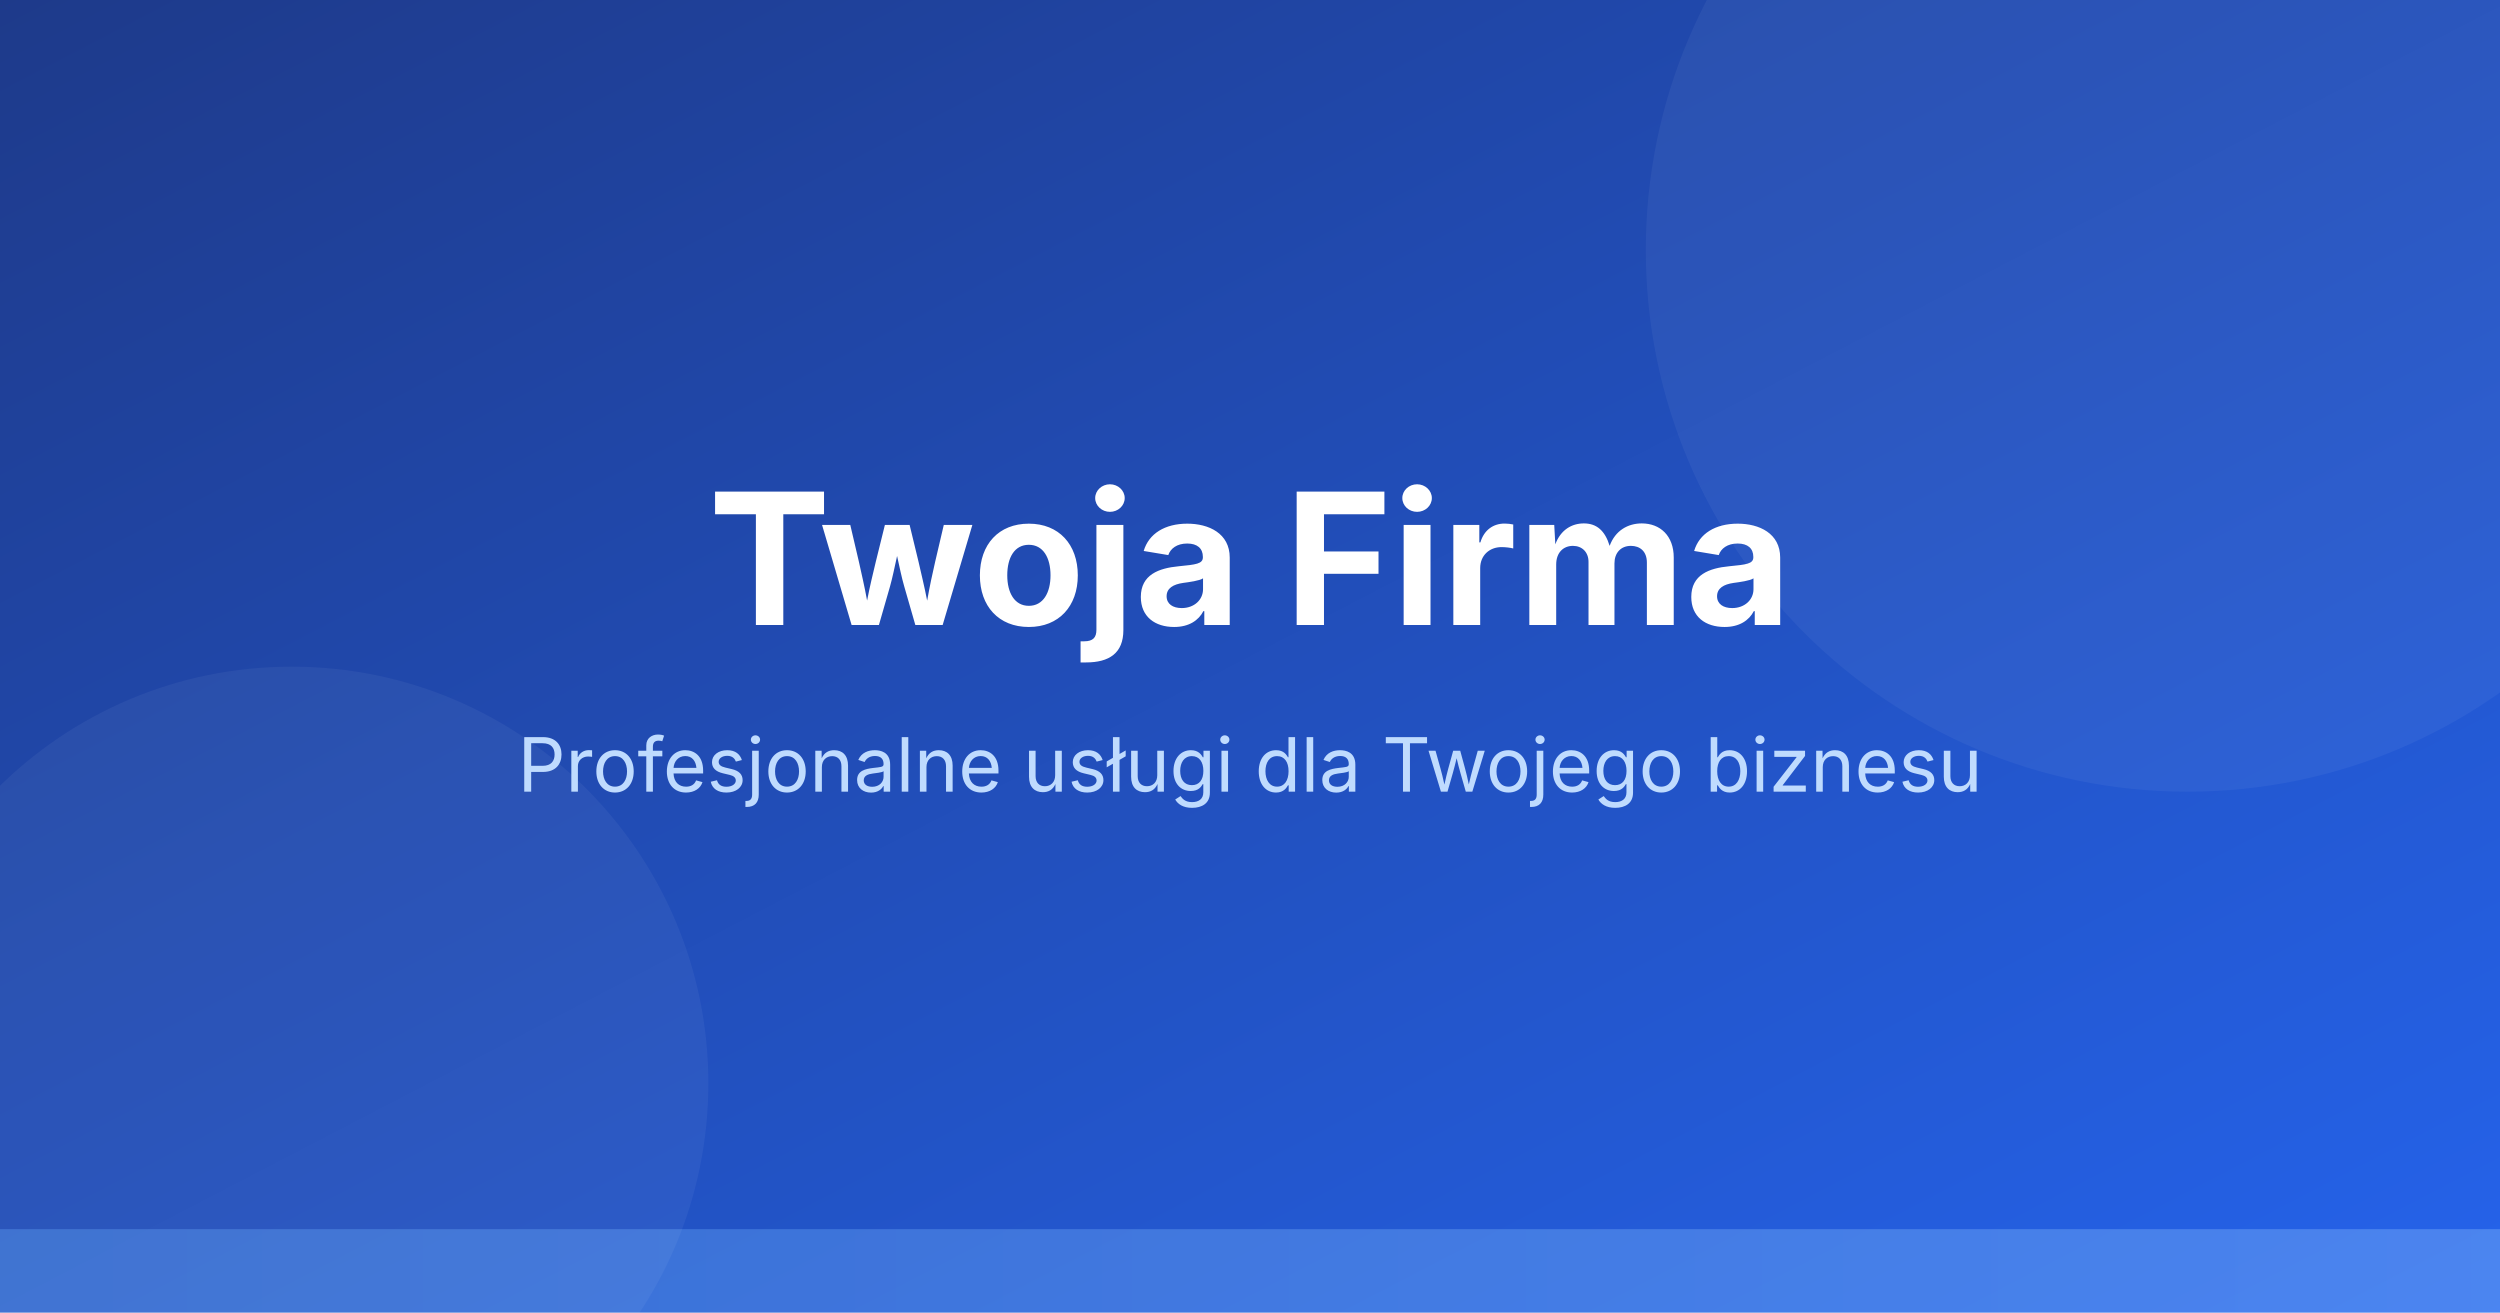
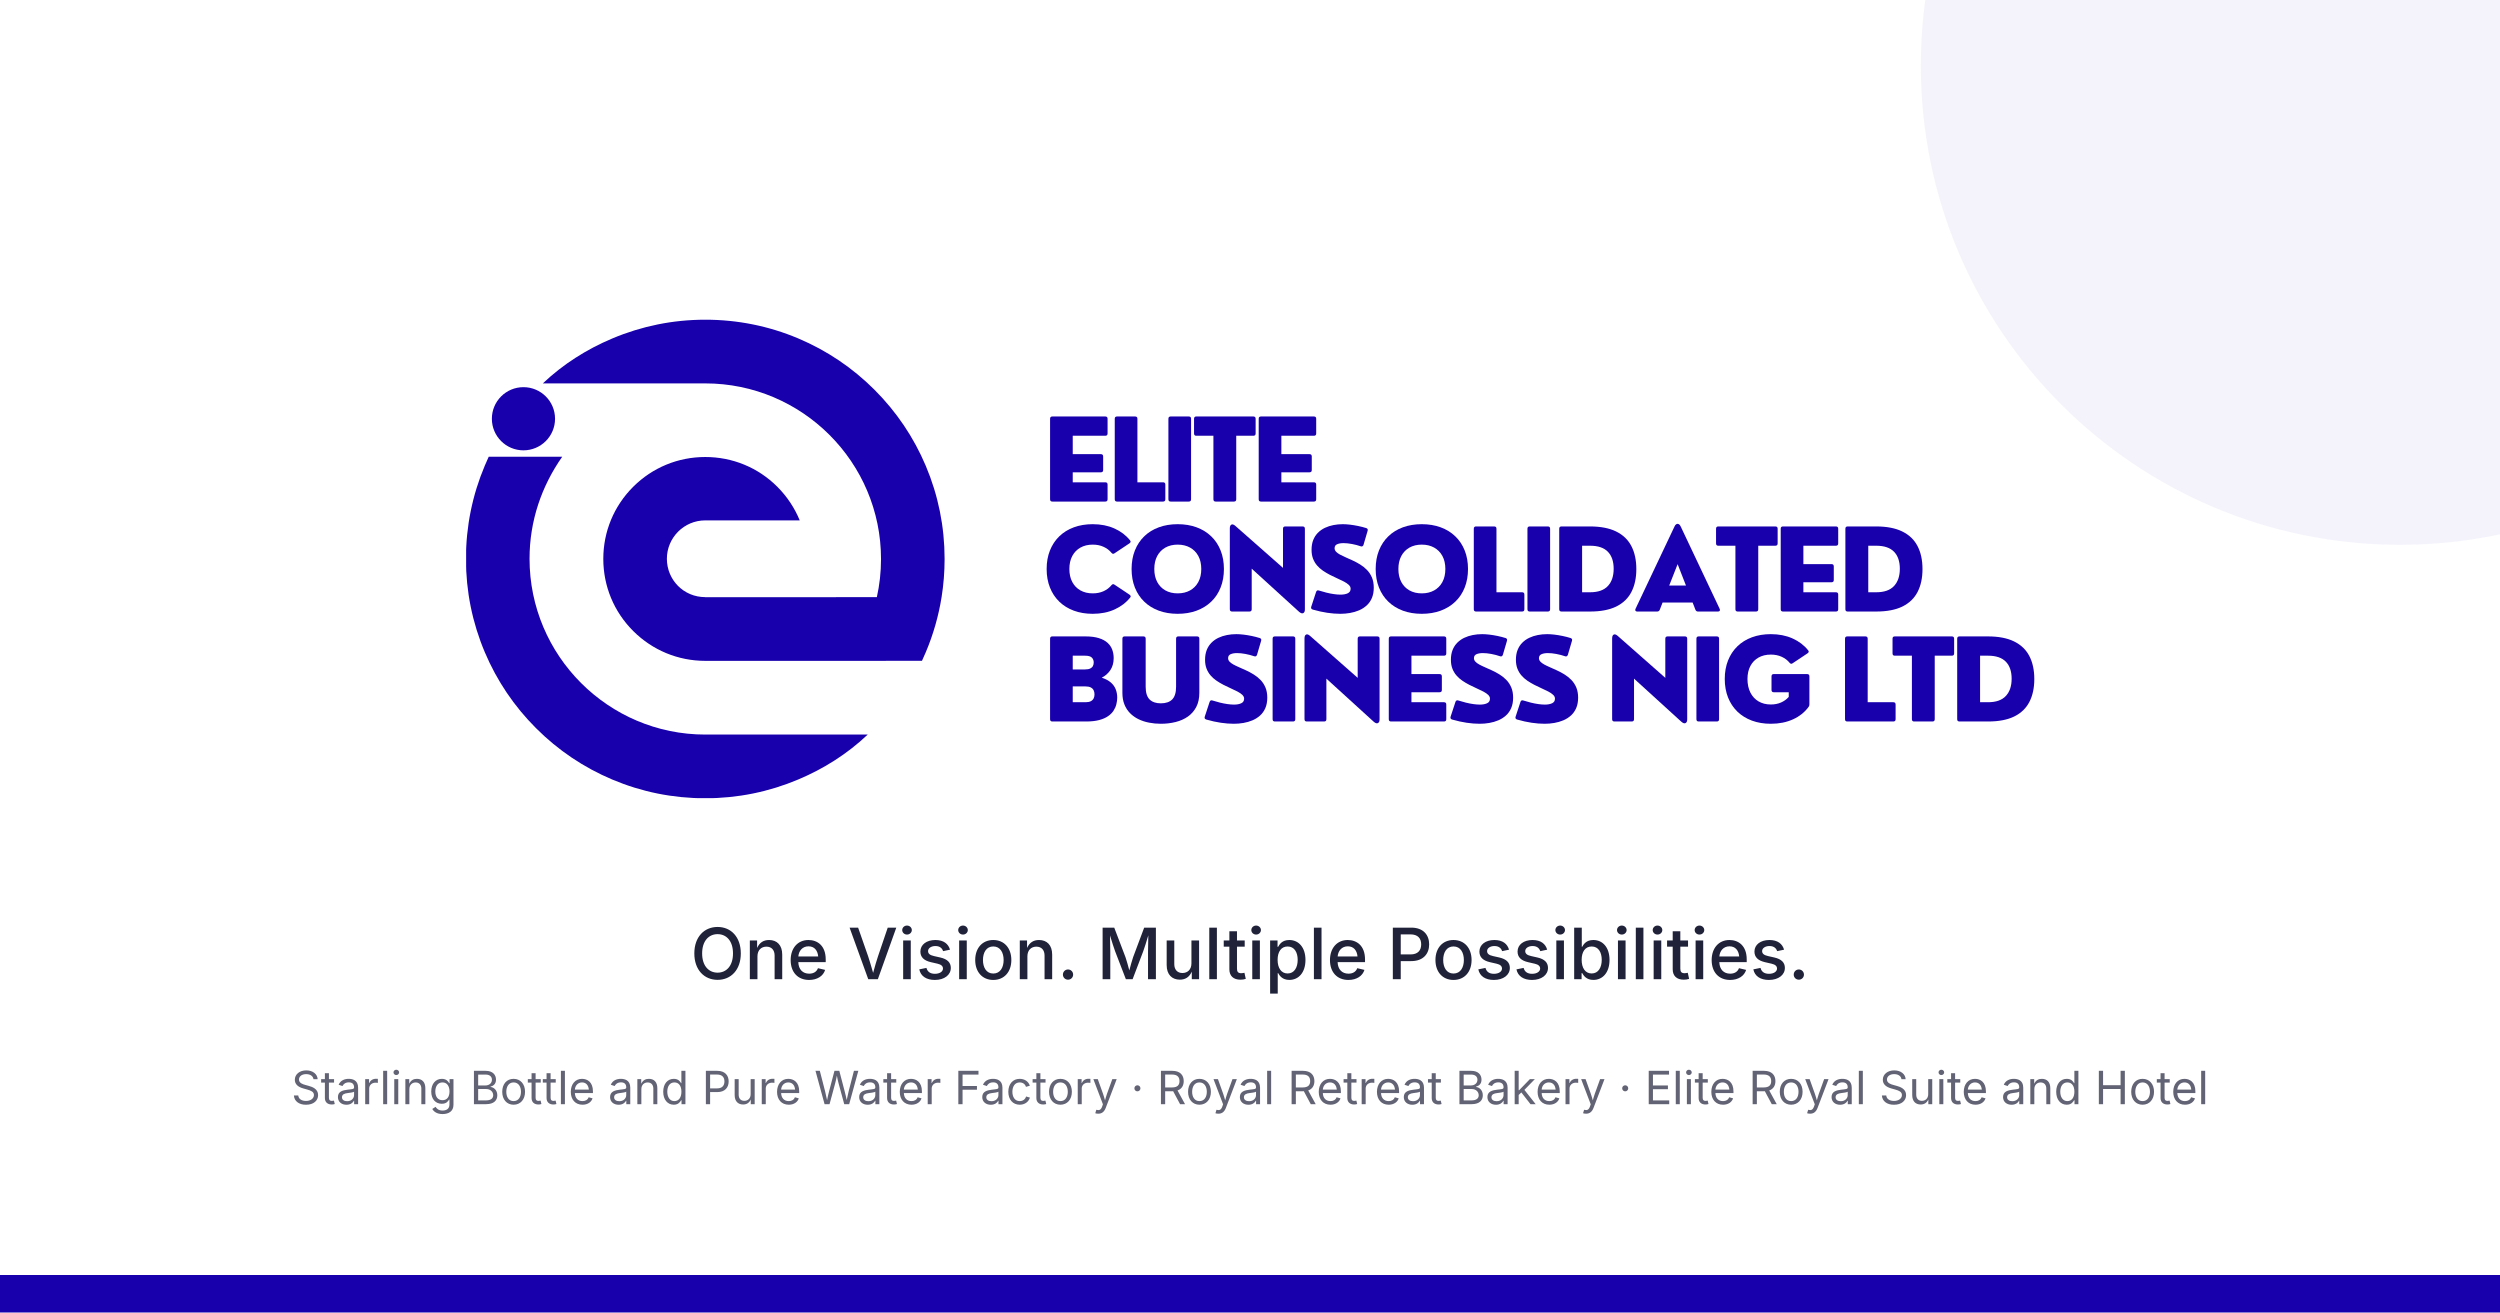
- <svg xmlns="http://www.w3.org/2000/svg" width="1200" height="630" viewBox="0 0 1200 630" role="img" aria-label="Twoja Firma">
-   <defs>
-     <linearGradient id="bg" x1="0" y1="0" x2="1" y2="1">
-       <stop offset="0%" stop-color="#1e3a8a" />
-       <stop offset="100%" stop-color="#2563eb" />
-     </linearGradient>
-     <linearGradient id="accent" x1="0" y1="0" x2="1" y2="0">
-       <stop offset="0%" stop-color="#60a5fa" />
-       <stop offset="100%" stop-color="#93c5fd" />
-     </linearGradient>
-   </defs>
-   <rect width="1200" height="630" fill="url(#bg)" />
-   <rect x="0" y="590" width="1200" height="40" fill="url(#accent)" opacity="0.35" />
-   <circle cx="1050" cy="120" r="260" fill="#ffffff" opacity="0.05" />
-   <circle cx="140" cy="520" r="200" fill="#ffffff" opacity="0.05" />
-   <text x="600" y="300" text-anchor="middle" font-family="Inter, Arial, Helvetica, sans-serif" font-size="88" font-weight="700" fill="#ffffff">Twoja Firma</text>
-   <text x="600" y="380" text-anchor="middle" font-family="Inter, Arial, Helvetica, sans-serif" font-size="36" font-weight="400" fill="#bfdbfe">Profesjonalne usługi dla Twojego biznesu</text>
+ <svg xmlns="http://www.w3.org/2000/svg" width="1200" height="630" viewBox="0 0 1200 630" role="img" aria-label="Elite Consolidated Business Nig Ltd">
+   <rect width="1200" height="630" fill="#ffffff" />
+   <rect y="612" width="1200" height="18" fill="#1800ad" />
+   <circle cx="1152" cy="31.5" r="230" fill="#1800ad" fill-opacity="0.05" />
+   <g transform="translate(184.50 106.73) scale(0.55474)">
+     <defs>
+       <g />
+       <clipPath id="2a3b7e8923">
+         <path d="M 70 84 L 485 84 L 485 499 L 70 499 Z M 70 84 " clip-rule="nonzero" />
+       </clipPath>
+       <clipPath id="ba1ea3e618">
+         <path d="M 484.715 84.16 L 484.777 498.16 L 70.777 498.223 L 70.715 84.223 Z M 484.715 84.16 " clip-rule="nonzero" />
+       </clipPath>
+       <clipPath id="ab3ed1a662">
+         <path d="M 484.715 84.16 L 484.777 498.16 L 70.777 498.223 L 70.715 84.223 Z M 484.715 84.16 " clip-rule="nonzero" />
+       </clipPath>
+       <clipPath id="54e56ba220">
+         <path d="M 93 142 L 148 142 L 148 198 L 93 198 Z M 93 142 " clip-rule="nonzero" />
+       </clipPath>
+       <clipPath id="c5cadf6ab2">
+         <path d="M 147.672 142.602 L 147.68 197.262 L 93.016 197.273 L 93.008 142.609 Z M 147.672 142.602 " clip-rule="nonzero" />
+       </clipPath>
+       <clipPath id="7e9a736021">
+         <path d="M 147.676 169.934 C 147.672 154.836 135.434 142.602 120.34 142.605 C 105.246 142.605 93.008 154.844 93.012 169.941 C 93.016 185.035 105.254 197.27 120.348 197.27 C 135.441 197.266 147.676 185.027 147.676 169.934 Z M 147.676 169.934 " clip-rule="nonzero" />
+       </clipPath>
+       <clipPath id="bbe4411c54">
+         <path d="M 0 0.559 L 54.84 0.559 L 54.84 55.281 L 0 55.281 Z M 0 0.559 " clip-rule="nonzero" />
+       </clipPath>
+       <clipPath id="d7fbecf2c1">
+         <path d="M 54.672 0.602 L 54.68 55.262 L 0.016 55.273 L 0.008 0.609 Z M 54.672 0.602 " clip-rule="nonzero" />
+       </clipPath>
+       <clipPath id="c1208286e3">
+         <path d="M 54.676 27.934 C 54.672 12.836 42.434 0.602 27.34 0.605 C 12.246 0.605 0.008 12.844 0.012 27.941 C 0.016 43.035 12.254 55.27 27.348 55.27 C 42.441 55.266 54.676 43.027 54.676 27.934 Z M 54.676 27.934 " clip-rule="nonzero" />
+       </clipPath>
+       <clipPath id="72633adadf">
+         <rect x="0" width="55" y="0" height="56" />
+       </clipPath>
+       <clipPath id="76e8aa8e60">
+         <rect x="0" width="861" y="0" height="314" />
+       </clipPath>
+     </defs>
+     <g clip-path="url(#2a3b7e8923)">
+       <g clip-path="url(#ba1ea3e618)">
+         <g clip-path="url(#ab3ed1a662)">
+           <path fill="#1800ad" d="M 277.676 379.426 C 254.113 379.43 231.969 370.219 215.309 353.598 C 198.629 336.957 189.438 314.781 189.434 291.211 C 189.43 267.641 198.605 245.48 215.273 228.836 C 231.922 212.207 254.062 203.043 277.625 203.039 C 301.184 203.035 323.336 212.117 339.992 228.766 C 348.477 237.246 355.012 247.184 359.391 257.867 L 277.625 257.879 C 259.324 257.883 244.441 272.82 244.445 291.086 C 244.449 309.344 258.949 324.273 277.648 324.281 L 277.648 324.332 L 426.125 324.309 C 428.488 313.625 429.734 302.676 429.734 291.348 C 429.723 207.496 361.492 139.336 277.648 139.348 L 137.078 139.371 C 154.727 122.672 174.855 109.945 197.02 100.559 C 222.57 89.762 249.691 84.238 277.629 84.234 C 305.57 84.23 332.695 89.691 358.246 100.492 C 382.906 110.918 405.059 125.832 424.066 144.844 C 443.074 163.844 458.016 185.984 468.445 210.641 C 479.254 236.191 484.742 263.305 484.746 291.254 C 484.746 302.402 483.871 313.422 482.141 324.258 C 479.535 340.586 474.961 356.574 468.473 371.926 C 467.418 374.426 466.312 376.73 465.164 379.398 Z M 70.59 291.246 C 70.594 319.188 76.078 346.367 86.887 371.918 C 97.32 396.574 112.25 418.715 131.266 437.715 C 150.273 456.719 172.418 471.641 197.086 482.066 C 222.641 492.867 249.754 498.328 277.703 498.324 C 305.648 498.32 332.762 492.801 358.312 481.992 C 380.48 472.613 400.613 459.887 418.258 443.18 L 277.695 443.203 C 193.844 443.215 125.621 374.953 125.609 291.109 C 125.602 258.234 136.086 228.195 153.883 202.809 L 90.277 202.82 C 89.098 205.488 87.957 207.996 86.871 210.57 C 76.062 236.125 70.582 263.309 70.59 291.246 Z M 70.59 291.246 " fill-opacity="1" fill-rule="nonzero" />
+         </g>
+       </g>
+     </g>
+     <g clip-path="url(#54e56ba220)">
+       <g clip-path="url(#c5cadf6ab2)">
+         <g clip-path="url(#7e9a736021)">
+           <g transform="matrix(1, 0, 0, 1, 93, 142)">
+             <g clip-path="url(#72633adadf)">
+               <g clip-path="url(#bbe4411c54)">
+                 <g clip-path="url(#d7fbecf2c1)">
+                   <g clip-path="url(#c1208286e3)">
+                     <path fill="#1800ad" d="M 54.672 0.602 L 54.68 55.262 L 0.016 55.273 L 0.008 0.609 Z M 54.672 0.602 " fill-opacity="1" fill-rule="nonzero" />
+                   </g>
+                 </g>
+               </g>
+             </g>
+           </g>
+         </g>
+       </g>
+     </g>
+     <g transform="matrix(1, 0, 0, 1, 568, 143)">
+       <g clip-path="url(#76e8aa8e60)">
+         <g fill="#1800ad" fill-opacity="1">
+           <g transform="translate(0.731949, 98.59652)">
+             <g>
+               <path d="M 55.062 0 L 9.25 0 C 7.938 0 7.281 -0.656 7.281 -1.969 L 7.281 -71.656 C 7.281 -72.969 7.938 -73.625 9.25 -73.625 L 55.062 -73.625 C 56.375 -73.625 57.031 -72.969 57.031 -71.656 L 57.031 -58.906 C 57.031 -57.594 56.375 -56.938 55.062 -56.938 L 26.891 -56.938 L 26.891 -41.031 L 51.234 -41.031 C 52.547 -41.031 53.203 -40.375 53.203 -39.062 L 53.203 -27.266 C 53.203 -25.961 52.547 -25.312 51.234 -25.312 L 26.891 -25.312 L 26.891 -16.672 L 55.062 -16.672 C 56.375 -16.672 57.031 -16.02 57.031 -14.719 L 57.031 -1.969 C 57.031 -0.656 56.375 0 55.062 0 Z M 55.062 0 " />
+             </g>
+           </g>
+         </g>
+         <g fill="#1800ad" fill-opacity="1">
+           <g transform="translate(56.69132, 98.59652)">
+             <g>
+               <path d="M 49.078 0 L 9.25 0 C 7.938 0 7.281 -0.656 7.281 -1.969 L 7.281 -71.656 C 7.281 -72.969 7.938 -73.625 9.25 -73.625 L 24.922 -73.625 C 26.234 -73.625 26.891 -72.969 26.891 -71.656 L 26.891 -16.672 L 49.078 -16.672 C 50.391 -16.672 51.047 -16.02 51.047 -14.719 L 51.047 -1.969 C 51.047 -0.656 50.391 0 49.078 0 Z M 49.078 0 " />
+             </g>
+           </g>
+         </g>
+         <g fill="#1800ad" fill-opacity="1">
+           <g transform="translate(103.1142, 98.59652)">
+             <g>
+               <path d="M 24.922 0 L 9.25 0 C 7.938 0 7.281 -0.656 7.281 -1.969 L 7.281 -71.656 C 7.281 -72.969 7.938 -73.625 9.25 -73.625 L 24.922 -73.625 C 26.234 -73.625 26.891 -72.969 26.891 -71.656 L 26.891 -1.969 C 26.891 -0.656 26.234 0 24.922 0 Z M 24.922 0 " />
+             </g>
+           </g>
+         </g>
+         <g fill="#1800ad" fill-opacity="1">
+           <g transform="translate(130.6077, 98.59652)">
+             <g>
+               <path d="M 36.516 0 L 20.703 0 C 19.391 0 18.734 -0.656 18.734 -1.969 L 18.734 -56.938 L 3.938 -56.938 C 2.625 -56.938 1.969 -57.594 1.969 -58.906 L 1.969 -71.656 C 1.969 -72.969 2.625 -73.625 3.938 -73.625 L 53.297 -73.625 C 54.609 -73.625 55.266 -72.969 55.266 -71.656 L 55.266 -58.906 C 55.266 -57.594 54.609 -56.938 53.297 -56.938 L 38.484 -56.938 L 38.484 -1.969 C 38.484 -0.656 37.828 0 36.516 0 Z M 36.516 0 " />
+             </g>
+           </g>
+         </g>
+         <g fill="#1800ad" fill-opacity="1">
+           <g transform="translate(181.2477, 98.59652)">
+             <g>
+               <path d="M 55.062 0 L 9.25 0 C 7.938 0 7.281 -0.656 7.281 -1.969 L 7.281 -71.656 C 7.281 -72.969 7.938 -73.625 9.25 -73.625 L 55.062 -73.625 C 56.375 -73.625 57.031 -72.969 57.031 -71.656 L 57.031 -58.906 C 57.031 -57.594 56.375 -56.938 55.062 -56.938 L 26.891 -56.938 L 26.891 -41.031 L 51.234 -41.031 C 52.547 -41.031 53.203 -40.375 53.203 -39.062 L 53.203 -27.266 C 53.203 -25.961 52.547 -25.312 51.234 -25.312 L 26.891 -25.312 L 26.891 -16.672 L 55.062 -16.672 C 56.375 -16.672 57.031 -16.02 57.031 -14.719 L 57.031 -1.969 C 57.031 -0.656 56.375 0 55.062 0 Z M 55.062 0 " />
+             </g>
+           </g>
+         </g>
+         <g fill="#1800ad" fill-opacity="1">
+           <g transform="translate(0.731949, 193.7439)">
+             <g>
+               <path d="M 44.188 1.969 C 38.219 1.969 32.781 1.066 27.875 -0.734 C 22.969 -2.547 18.766 -5.145 15.266 -8.531 C 11.766 -11.914 9.062 -15.992 7.156 -20.766 C 5.258 -25.547 4.312 -30.895 4.312 -36.812 C 4.312 -42.719 5.258 -48.055 7.156 -52.828 C 9.062 -57.609 11.766 -61.691 15.266 -65.078 C 18.766 -68.473 22.969 -71.07 27.875 -72.875 C 32.781 -74.676 38.219 -75.578 44.188 -75.578 C 51.156 -75.578 57.395 -74.348 62.906 -71.891 C 68.414 -69.43 72.926 -66.016 76.438 -61.641 C 77.27 -60.68 77.113 -59.801 75.969 -59 L 63.031 -50.375 C 62.039 -49.664 61.16 -49.82 60.391 -50.844 C 58.566 -53.051 56.281 -54.773 53.531 -56.016 C 50.781 -57.266 47.664 -57.891 44.188 -57.891 C 40.133 -57.891 36.586 -57.035 33.547 -55.328 C 30.516 -53.617 28.16 -51.191 26.484 -48.047 C 24.805 -44.898 23.969 -41.156 23.969 -36.812 C 23.969 -32.469 24.805 -28.719 26.484 -25.562 C 28.16 -22.414 30.516 -19.988 33.547 -18.281 C 36.586 -16.57 40.133 -15.719 44.188 -15.719 C 47.664 -15.719 50.781 -16.336 53.531 -17.578 C 56.281 -18.828 58.566 -20.555 60.391 -22.766 C 61.16 -23.785 62.039 -23.945 63.031 -23.25 L 75.969 -14.625 C 77.113 -13.82 77.336 -13.004 76.641 -12.172 C 73.148 -7.766 68.633 -4.305 63.094 -1.797 C 57.551 0.711 51.25 1.969 44.188 1.969 Z M 44.188 1.969 " />
+             </g>
+           </g>
+         </g>
+         <g fill="#1800ad" fill-opacity="1">
+           <g transform="translate(74.2309, 193.7439)">
+             <g>
+               <path d="M 44.188 1.969 C 38.219 1.969 32.781 1.066 27.875 -0.734 C 22.969 -2.547 18.766 -5.145 15.266 -8.531 C 11.766 -11.914 9.062 -15.992 7.156 -20.766 C 5.258 -25.547 4.312 -30.895 4.312 -36.812 C 4.312 -42.719 5.258 -48.055 7.156 -52.828 C 9.062 -57.609 11.766 -61.691 15.266 -65.078 C 18.766 -68.473 22.969 -71.07 27.875 -72.875 C 32.781 -74.676 38.219 -75.578 44.188 -75.578 C 50.195 -75.578 55.648 -74.676 60.547 -72.875 C 65.453 -71.07 69.672 -68.473 73.203 -65.078 C 76.734 -61.691 79.445 -57.609 81.344 -52.828 C 83.25 -48.055 84.203 -42.719 84.203 -36.812 C 84.203 -30.895 83.25 -25.547 81.344 -20.766 C 79.445 -15.992 76.734 -11.914 73.203 -8.531 C 69.672 -5.145 65.453 -2.547 60.547 -0.734 C 55.648 1.066 50.195 1.969 44.188 1.969 Z M 44.188 -15.719 C 48.281 -15.719 51.859 -16.57 54.922 -18.281 C 57.992 -19.988 60.375 -22.414 62.062 -25.562 C 63.758 -28.719 64.609 -32.469 64.609 -36.812 C 64.609 -41.156 63.758 -44.898 62.062 -48.047 C 60.375 -51.191 57.992 -53.617 54.922 -55.328 C 51.859 -57.035 48.281 -57.891 44.188 -57.891 C 40.133 -57.891 36.586 -57.035 33.547 -55.328 C 30.516 -53.617 28.16 -51.191 26.484 -48.047 C 24.805 -44.898 23.969 -41.156 23.969 -36.812 C 23.969 -32.469 24.805 -28.719 26.484 -25.562 C 28.16 -22.414 30.516 -19.988 33.547 -18.281 C 36.586 -16.57 40.133 -15.719 44.188 -15.719 Z M 44.188 -15.719 " />
+             </g>
+           </g>
+         </g>
+         <g fill="#1800ad" fill-opacity="1">
+           <g transform="translate(156.1642, 193.7439)">
+             <g>
+               <path d="M 24.344 0 L 9.344 0 C 8.031 0 7.375 -0.656 7.375 -1.969 L 7.375 -71.938 C 7.375 -73.633 7.828 -74.723 8.734 -75.203 C 9.648 -75.68 10.797 -75.312 12.172 -74.094 L 53.391 -37.766 L 53.391 -71.656 C 53.391 -72.969 54.047 -73.625 55.359 -73.625 L 70.359 -73.625 C 71.672 -73.625 72.328 -72.969 72.328 -71.656 L 72.328 -1.766 C 72.328 -0.109 71.832 0.945 70.844 1.406 C 69.852 1.875 68.586 1.406 67.047 0 L 26.312 -37.094 L 26.312 -1.969 C 26.312 -0.656 25.656 0 24.344 0 Z M 24.344 0 " />
+             </g>
+           </g>
+         </g>
+         <g fill="#1800ad" fill-opacity="1">
+           <g transform="translate(229.1839, 193.7439)">
+             <g>
+               <path d="M 30.047 1.969 C 26.41 1.969 22.641 1.676 18.734 1.094 C 14.836 0.52 10.656 -0.398 6.188 -1.672 C 4.875 -2.055 4.41 -2.875 4.797 -4.125 L 9.016 -16.969 C 9.43 -18.176 10.258 -18.578 11.5 -18.172 C 13.613 -17.492 15.766 -16.883 17.953 -16.344 C 20.141 -15.801 22.281 -15.379 24.375 -15.078 C 26.469 -14.773 28.391 -14.625 30.141 -14.625 C 32.703 -14.625 34.797 -15.016 36.422 -15.797 C 38.055 -16.578 38.875 -17.895 38.875 -19.75 C 38.875 -20.957 38.352 -22.055 37.312 -23.047 C 36.27 -24.047 34.883 -25 33.156 -25.906 C 31.438 -26.812 29.52 -27.727 27.406 -28.656 C 25.301 -29.582 23.164 -30.609 21 -31.734 C 18.852 -32.848 16.82 -34.055 14.906 -35.359 C 12.988 -36.672 11.297 -38.18 9.828 -39.891 C 8.359 -41.609 7.195 -43.566 6.344 -45.766 C 5.5 -47.973 5.078 -50.516 5.078 -53.391 C 5.078 -56.617 5.562 -59.453 6.531 -61.891 C 7.508 -64.336 8.867 -66.43 10.609 -68.172 C 12.359 -69.922 14.375 -71.336 16.656 -72.422 C 18.938 -73.504 21.395 -74.301 24.031 -74.812 C 26.664 -75.32 29.359 -75.578 32.109 -75.578 C 33.992 -75.578 36.078 -75.441 38.359 -75.172 C 40.648 -74.898 42.992 -74.516 45.391 -74.016 C 47.785 -73.523 50.102 -72.93 52.344 -72.234 C 53.551 -71.848 53.961 -71.031 53.578 -69.781 L 50.031 -57.703 C 49.844 -57.129 49.539 -56.723 49.125 -56.484 C 48.707 -56.242 48.195 -56.234 47.594 -56.453 C 45.195 -57.285 42.68 -57.945 40.047 -58.438 C 37.41 -58.938 34.988 -59.188 32.781 -59.188 C 30.539 -59.188 28.688 -58.867 27.219 -58.234 C 25.75 -57.598 25.016 -56.445 25.016 -54.781 C 25.016 -53.695 25.414 -52.711 26.219 -51.828 C 27.02 -50.953 28.129 -50.125 29.547 -49.344 C 30.973 -48.562 32.633 -47.758 34.531 -46.938 C 36.438 -46.125 38.473 -45.207 40.641 -44.188 C 42.816 -43.195 44.984 -42.035 47.141 -40.703 C 49.297 -39.379 51.258 -37.805 53.031 -35.984 C 54.801 -34.172 56.223 -32.008 57.297 -29.5 C 58.367 -26.988 58.906 -24.023 58.906 -20.609 C 58.906 -17.191 58.359 -14.211 57.266 -11.672 C 56.18 -9.129 54.68 -6.988 52.766 -5.25 C 50.848 -3.508 48.66 -2.109 46.203 -1.047 C 43.742 0.004 41.129 0.77 38.359 1.25 C 35.598 1.727 32.828 1.969 30.047 1.969 Z M 30.047 1.969 " />
+             </g>
+           </g>
+         </g>
+         <g fill="#1800ad" fill-opacity="1">
+           <g transform="translate(285.4308, 193.7439)">
+             <g>
+               <path d="M 44.188 1.969 C 38.219 1.969 32.781 1.066 27.875 -0.734 C 22.969 -2.547 18.766 -5.145 15.266 -8.531 C 11.766 -11.914 9.062 -15.992 7.156 -20.766 C 5.258 -25.547 4.312 -30.895 4.312 -36.812 C 4.312 -42.719 5.258 -48.055 7.156 -52.828 C 9.062 -57.609 11.766 -61.691 15.266 -65.078 C 18.766 -68.473 22.969 -71.07 27.875 -72.875 C 32.781 -74.676 38.219 -75.578 44.188 -75.578 C 50.195 -75.578 55.648 -74.676 60.547 -72.875 C 65.453 -71.07 69.672 -68.473 73.203 -65.078 C 76.734 -61.691 79.445 -57.609 81.344 -52.828 C 83.25 -48.055 84.203 -42.719 84.203 -36.812 C 84.203 -30.895 83.25 -25.547 81.344 -20.766 C 79.445 -15.992 76.734 -11.914 73.203 -8.531 C 69.672 -5.145 65.453 -2.547 60.547 -0.734 C 55.648 1.066 50.195 1.969 44.188 1.969 Z M 44.188 -15.719 C 48.281 -15.719 51.859 -16.57 54.922 -18.281 C 57.992 -19.988 60.375 -22.414 62.062 -25.562 C 63.758 -28.719 64.609 -32.469 64.609 -36.812 C 64.609 -41.156 63.758 -44.898 62.062 -48.047 C 60.375 -51.191 57.992 -53.617 54.922 -55.328 C 51.859 -57.035 48.281 -57.891 44.188 -57.891 C 40.133 -57.891 36.586 -57.035 33.547 -55.328 C 30.516 -53.617 28.16 -51.191 26.484 -48.047 C 24.805 -44.898 23.969 -41.156 23.969 -36.812 C 23.969 -32.469 24.805 -28.719 26.484 -25.562 C 28.16 -22.414 30.516 -19.988 33.547 -18.281 C 36.586 -16.57 40.133 -15.719 44.188 -15.719 Z M 44.188 -15.719 " />
+             </g>
+           </g>
+         </g>
+         <g fill="#1800ad" fill-opacity="1">
+           <g transform="translate(367.3641, 193.7439)">
+             <g>
+               <path d="M 49.078 0 L 9.25 0 C 7.938 0 7.281 -0.656 7.281 -1.969 L 7.281 -71.656 C 7.281 -72.969 7.938 -73.625 9.25 -73.625 L 24.922 -73.625 C 26.234 -73.625 26.891 -72.969 26.891 -71.656 L 26.891 -16.672 L 49.078 -16.672 C 50.391 -16.672 51.047 -16.02 51.047 -14.719 L 51.047 -1.969 C 51.047 -0.656 50.391 0 49.078 0 Z M 49.078 0 " />
+             </g>
+           </g>
+         </g>
+         <g fill="#1800ad" fill-opacity="1">
+           <g transform="translate(413.7869, 193.7439)">
+             <g>
+               <path d="M 24.922 0 L 9.25 0 C 7.938 0 7.281 -0.656 7.281 -1.969 L 7.281 -71.656 C 7.281 -72.969 7.938 -73.625 9.25 -73.625 L 24.922 -73.625 C 26.234 -73.625 26.891 -72.969 26.891 -71.656 L 26.891 -1.969 C 26.891 -0.656 26.234 0 24.922 0 Z M 24.922 0 " />
+             </g>
+           </g>
+         </g>
+         <g fill="#1800ad" fill-opacity="1">
+           <g transform="translate(441.2805, 193.7439)">
+             <g>
+               <path d="M 33.891 0 L 9.25 0 C 7.938 0 7.281 -0.656 7.281 -1.969 L 7.281 -71.656 C 7.281 -72.969 7.938 -73.625 9.25 -73.625 L 33.891 -73.625 C 43.086 -73.625 50.641 -72.164 56.547 -69.25 C 62.461 -66.344 66.848 -62.141 69.703 -56.641 C 72.566 -51.148 74 -44.508 74 -36.719 C 74 -29.082 72.594 -22.516 69.781 -17.016 C 66.969 -11.516 62.613 -7.301 56.719 -4.375 C 50.82 -1.457 43.211 0 33.891 0 Z M 27.078 -56.938 L 27.078 -16.672 L 33.984 -16.672 C 40.879 -16.672 46.004 -18.469 49.359 -22.062 C 52.711 -25.664 54.391 -30.645 54.391 -37 C 54.391 -43.383 52.711 -48.301 49.359 -51.75 C 46.004 -55.207 40.879 -56.938 33.984 -56.938 Z M 27.078 -56.938 " />
+             </g>
+           </g>
+         </g>
+         <g fill="#1800ad" fill-opacity="1">
+           <g transform="translate(513.1021, 193.7439)">
+             <g>
+               <path d="M 40.547 -73.625 L 74.281 -2.344 C 74.602 -1.645 74.629 -1.078 74.359 -0.641 C 74.086 -0.211 73.582 0 72.844 0 L 55.547 0 C 54.461 0 53.711 -0.523 53.297 -1.578 L 50.906 -7.766 L 24.875 -7.766 L 22.484 -1.578 C 22.066 -0.523 21.312 0 20.219 0 L 2.922 0 C 2.223 0 1.727 -0.211 1.438 -0.641 C 1.145 -1.078 1.16 -1.645 1.484 -2.344 L 35.234 -73.625 C 35.961 -75.125 36.844 -75.875 37.875 -75.875 C 38.914 -75.875 39.805 -75.125 40.547 -73.625 Z M 37.906 -40.984 L 30.625 -22.484 L 45.141 -22.484 Z M 37.906 -40.984 " />
+             </g>
+           </g>
+         </g>
+         <g fill="#1800ad" fill-opacity="1">
+           <g transform="translate(582.2881, 193.7439)">
+             <g>
+               <path d="M 36.516 0 L 20.703 0 C 19.391 0 18.734 -0.656 18.734 -1.969 L 18.734 -56.938 L 3.938 -56.938 C 2.625 -56.938 1.969 -57.594 1.969 -58.906 L 1.969 -71.656 C 1.969 -72.969 2.625 -73.625 3.938 -73.625 L 53.297 -73.625 C 54.609 -73.625 55.266 -72.969 55.266 -71.656 L 55.266 -58.906 C 55.266 -57.594 54.609 -56.938 53.297 -56.938 L 38.484 -56.938 L 38.484 -1.969 C 38.484 -0.656 37.828 0 36.516 0 Z M 36.516 0 " />
+             </g>
+           </g>
+         </g>
+         <g fill="#1800ad" fill-opacity="1">
+           <g transform="translate(632.928, 193.7439)">
+             <g>
+               <path d="M 55.062 0 L 9.25 0 C 7.938 0 7.281 -0.656 7.281 -1.969 L 7.281 -71.656 C 7.281 -72.969 7.938 -73.625 9.25 -73.625 L 55.062 -73.625 C 56.375 -73.625 57.031 -72.969 57.031 -71.656 L 57.031 -58.906 C 57.031 -57.594 56.375 -56.938 55.062 -56.938 L 26.891 -56.938 L 26.891 -41.031 L 51.234 -41.031 C 52.547 -41.031 53.203 -40.375 53.203 -39.062 L 53.203 -27.266 C 53.203 -25.961 52.547 -25.312 51.234 -25.312 L 26.891 -25.312 L 26.891 -16.672 L 55.062 -16.672 C 56.375 -16.672 57.031 -16.02 57.031 -14.719 L 57.031 -1.969 C 57.031 -0.656 56.375 0 55.062 0 Z M 55.062 0 " />
+             </g>
+           </g>
+         </g>
+         <g fill="#1800ad" fill-opacity="1">
+           <g transform="translate(688.8874, 193.7439)">
+             <g>
+               <path d="M 33.891 0 L 9.25 0 C 7.938 0 7.281 -0.656 7.281 -1.969 L 7.281 -71.656 C 7.281 -72.969 7.938 -73.625 9.25 -73.625 L 33.891 -73.625 C 43.086 -73.625 50.641 -72.164 56.547 -69.25 C 62.461 -66.344 66.848 -62.141 69.703 -56.641 C 72.566 -51.148 74 -44.508 74 -36.719 C 74 -29.082 72.594 -22.516 69.781 -17.016 C 66.969 -11.516 62.613 -7.301 56.719 -4.375 C 50.82 -1.457 43.211 0 33.891 0 Z M 27.078 -56.938 L 27.078 -16.672 L 33.984 -16.672 C 40.879 -16.672 46.004 -18.469 49.359 -22.062 C 52.711 -25.664 54.391 -30.645 54.391 -37 C 54.391 -43.383 52.711 -48.301 49.359 -51.75 C 46.004 -55.207 40.879 -56.938 33.984 -56.938 Z M 27.078 -56.938 " />
+             </g>
+           </g>
+         </g>
+         <g fill="#1800ad" fill-opacity="1">
+           <g transform="translate(0.731949, 288.8913)">
+             <g>
+               <path d="M 38.391 0 L 9.25 0 C 7.938 0 7.281 -0.656 7.281 -1.969 L 7.281 -71.656 C 7.281 -72.969 7.938 -73.625 9.25 -73.625 L 37.906 -73.625 C 42.539 -73.625 46.422 -73.125 49.547 -72.125 C 52.68 -71.133 55.18 -69.773 57.047 -68.047 C 58.922 -66.328 60.266 -64.344 61.078 -62.094 C 61.898 -59.844 62.312 -57.438 62.312 -54.875 C 62.312 -50.82 61.367 -47.375 59.484 -44.531 C 57.598 -41.688 55.102 -39.477 52 -37.906 C 55.258 -36.852 57.863 -35.477 59.812 -33.781 C 61.758 -32.094 63.172 -30.141 64.047 -27.922 C 64.93 -25.703 65.375 -23.297 65.375 -20.703 C 65.375 -18.785 65.125 -16.844 64.625 -14.875 C 64.133 -12.914 63.305 -11.047 62.141 -9.266 C 60.973 -7.492 59.359 -5.906 57.297 -4.5 C 55.234 -3.094 52.648 -1.988 49.547 -1.188 C 46.453 -0.395 42.734 0 38.391 0 Z M 26.891 -56.938 L 26.891 -45.047 L 37.578 -45.047 C 39.461 -45.047 40.945 -45.312 42.031 -45.844 C 43.113 -46.375 43.883 -47.094 44.344 -48 C 44.812 -48.906 45.047 -49.922 45.047 -51.047 C 45.047 -52.766 44.504 -54.176 43.422 -55.281 C 42.336 -56.383 40.391 -56.938 37.578 -56.938 Z M 26.891 -30.344 L 26.891 -16.672 L 38 -16.672 C 39.914 -16.672 41.441 -16.973 42.578 -17.578 C 43.711 -18.191 44.52 -19.008 45 -20.031 C 45.477 -21.051 45.719 -22.188 45.719 -23.438 C 45.719 -24.75 45.477 -25.922 45 -26.953 C 44.52 -27.992 43.711 -28.816 42.578 -29.422 C 41.441 -30.035 39.914 -30.344 38 -30.344 Z M 26.891 -30.344 " />
+             </g>
+           </g>
+         </g>
+         <g fill="#1800ad" fill-opacity="1">
+           <g transform="translate(64.02344, 288.8913)">
+             <g>
+               <path d="M 39.828 1.969 C 36.316 1.969 32.922 1.645 29.641 1 C 26.367 0.363 23.332 -0.629 20.531 -1.984 C 17.738 -3.348 15.297 -5.082 13.203 -7.188 C 11.109 -9.301 9.477 -11.816 8.312 -14.734 C 7.145 -17.66 6.562 -21.023 6.562 -24.828 L 6.562 -71.656 C 6.562 -72.969 7.219 -73.625 8.531 -73.625 L 24.734 -73.625 C 26.047 -73.625 26.703 -72.969 26.703 -71.656 L 26.703 -30.047 C 26.703 -25.004 27.828 -21.352 30.078 -19.094 C 32.328 -16.844 35.578 -15.719 39.828 -15.719 C 44.172 -15.719 47.453 -16.844 49.672 -19.094 C 51.898 -21.352 53.016 -25.004 53.016 -30.047 L 53.016 -71.656 C 53.016 -72.969 53.664 -73.625 54.969 -73.625 L 71.172 -73.625 C 72.484 -73.625 73.141 -72.969 73.141 -71.656 L 73.141 -24.828 C 73.141 -20.066 72.258 -15.992 70.5 -12.609 C 68.738 -9.223 66.32 -6.445 63.25 -4.281 C 60.188 -2.125 56.641 -0.547 52.609 0.453 C 48.586 1.461 44.328 1.969 39.828 1.969 Z M 39.828 1.969 " />
+             </g>
+           </g>
+         </g>
+         <g fill="#1800ad" fill-opacity="1">
+           <g transform="translate(137.0432, 288.8913)">
+             <g>
+               <path d="M 30.047 1.969 C 26.41 1.969 22.641 1.676 18.734 1.094 C 14.836 0.52 10.656 -0.398 6.188 -1.672 C 4.875 -2.055 4.41 -2.875 4.797 -4.125 L 9.016 -16.969 C 9.43 -18.176 10.258 -18.578 11.5 -18.172 C 13.613 -17.492 15.766 -16.883 17.953 -16.344 C 20.141 -15.801 22.281 -15.379 24.375 -15.078 C 26.469 -14.773 28.391 -14.625 30.141 -14.625 C 32.703 -14.625 34.797 -15.016 36.422 -15.797 C 38.055 -16.578 38.875 -17.895 38.875 -19.75 C 38.875 -20.957 38.352 -22.055 37.312 -23.047 C 36.27 -24.047 34.883 -25 33.156 -25.906 C 31.438 -26.812 29.52 -27.727 27.406 -28.656 C 25.301 -29.582 23.164 -30.609 21 -31.734 C 18.852 -32.848 16.82 -34.055 14.906 -35.359 C 12.988 -36.672 11.297 -38.18 9.828 -39.891 C 8.359 -41.609 7.195 -43.566 6.344 -45.766 C 5.5 -47.973 5.078 -50.516 5.078 -53.391 C 5.078 -56.617 5.562 -59.453 6.531 -61.891 C 7.508 -64.336 8.867 -66.43 10.609 -68.172 C 12.359 -69.922 14.375 -71.336 16.656 -72.422 C 18.938 -73.504 21.395 -74.301 24.031 -74.812 C 26.664 -75.32 29.359 -75.578 32.109 -75.578 C 33.992 -75.578 36.078 -75.441 38.359 -75.172 C 40.648 -74.898 42.992 -74.516 45.391 -74.016 C 47.785 -73.523 50.102 -72.93 52.344 -72.234 C 53.551 -71.848 53.961 -71.031 53.578 -69.781 L 50.031 -57.703 C 49.844 -57.129 49.539 -56.723 49.125 -56.484 C 48.707 -56.242 48.195 -56.234 47.594 -56.453 C 45.195 -57.285 42.68 -57.945 40.047 -58.438 C 37.41 -58.938 34.988 -59.188 32.781 -59.188 C 30.539 -59.188 28.688 -58.867 27.219 -58.234 C 25.75 -57.598 25.016 -56.445 25.016 -54.781 C 25.016 -53.695 25.414 -52.711 26.219 -51.828 C 27.02 -50.953 28.129 -50.125 29.547 -49.344 C 30.973 -48.562 32.633 -47.758 34.531 -46.938 C 36.438 -46.125 38.473 -45.207 40.641 -44.188 C 42.816 -43.195 44.984 -42.035 47.141 -40.703 C 49.297 -39.379 51.258 -37.805 53.031 -35.984 C 54.801 -34.172 56.223 -32.008 57.297 -29.5 C 58.367 -26.988 58.906 -24.023 58.906 -20.609 C 58.906 -17.191 58.359 -14.211 57.266 -11.672 C 56.18 -9.129 54.68 -6.988 52.766 -5.25 C 50.848 -3.508 48.66 -2.109 46.203 -1.047 C 43.742 0.004 41.129 0.77 38.359 1.25 C 35.598 1.727 32.828 1.969 30.047 1.969 Z M 30.047 1.969 " />
+             </g>
+           </g>
+         </g>
+         <g fill="#1800ad" fill-opacity="1">
+           <g transform="translate(193.2901, 288.8913)">
+             <g>
+               <path d="M 24.922 0 L 9.25 0 C 7.938 0 7.281 -0.656 7.281 -1.969 L 7.281 -71.656 C 7.281 -72.969 7.938 -73.625 9.25 -73.625 L 24.922 -73.625 C 26.234 -73.625 26.891 -72.969 26.891 -71.656 L 26.891 -1.969 C 26.891 -0.656 26.234 0 24.922 0 Z M 24.922 0 " />
+             </g>
+           </g>
+         </g>
+         <g fill="#1800ad" fill-opacity="1">
+           <g transform="translate(220.7836, 288.8913)">
+             <g>
+               <path d="M 24.344 0 L 9.344 0 C 8.031 0 7.375 -0.656 7.375 -1.969 L 7.375 -71.938 C 7.375 -73.633 7.828 -74.723 8.734 -75.203 C 9.648 -75.68 10.797 -75.312 12.172 -74.094 L 53.391 -37.766 L 53.391 -71.656 C 53.391 -72.969 54.047 -73.625 55.359 -73.625 L 70.359 -73.625 C 71.672 -73.625 72.328 -72.969 72.328 -71.656 L 72.328 -1.766 C 72.328 -0.109 71.832 0.945 70.844 1.406 C 69.852 1.875 68.586 1.406 67.047 0 L 26.312 -37.094 L 26.312 -1.969 C 26.312 -0.656 25.656 0 24.344 0 Z M 24.344 0 " />
+             </g>
+           </g>
+         </g>
+         <g fill="#1800ad" fill-opacity="1">
+           <g transform="translate(293.8033, 288.8913)">
+             <g>
+               <path d="M 55.062 0 L 9.25 0 C 7.938 0 7.281 -0.656 7.281 -1.969 L 7.281 -71.656 C 7.281 -72.969 7.938 -73.625 9.25 -73.625 L 55.062 -73.625 C 56.375 -73.625 57.031 -72.969 57.031 -71.656 L 57.031 -58.906 C 57.031 -57.594 56.375 -56.938 55.062 -56.938 L 26.891 -56.938 L 26.891 -41.031 L 51.234 -41.031 C 52.547 -41.031 53.203 -40.375 53.203 -39.062 L 53.203 -27.266 C 53.203 -25.961 52.547 -25.312 51.234 -25.312 L 26.891 -25.312 L 26.891 -16.672 L 55.062 -16.672 C 56.375 -16.672 57.031 -16.02 57.031 -14.719 L 57.031 -1.969 C 57.031 -0.656 56.375 0 55.062 0 Z M 55.062 0 " />
+             </g>
+           </g>
+         </g>
+         <g fill="#1800ad" fill-opacity="1">
+           <g transform="translate(349.7627, 288.8913)">
+             <g>
+               <path d="M 30.047 1.969 C 26.41 1.969 22.641 1.676 18.734 1.094 C 14.836 0.52 10.656 -0.398 6.188 -1.672 C 4.875 -2.055 4.41 -2.875 4.797 -4.125 L 9.016 -16.969 C 9.43 -18.176 10.258 -18.578 11.5 -18.172 C 13.613 -17.492 15.766 -16.883 17.953 -16.344 C 20.141 -15.801 22.281 -15.379 24.375 -15.078 C 26.469 -14.773 28.391 -14.625 30.141 -14.625 C 32.703 -14.625 34.797 -15.016 36.422 -15.797 C 38.055 -16.578 38.875 -17.895 38.875 -19.75 C 38.875 -20.957 38.352 -22.055 37.312 -23.047 C 36.27 -24.047 34.883 -25 33.156 -25.906 C 31.438 -26.812 29.52 -27.727 27.406 -28.656 C 25.301 -29.582 23.164 -30.609 21 -31.734 C 18.852 -32.848 16.82 -34.055 14.906 -35.359 C 12.988 -36.672 11.297 -38.18 9.828 -39.891 C 8.359 -41.609 7.195 -43.566 6.344 -45.766 C 5.5 -47.973 5.078 -50.516 5.078 -53.391 C 5.078 -56.617 5.562 -59.453 6.531 -61.891 C 7.508 -64.336 8.867 -66.43 10.609 -68.172 C 12.359 -69.922 14.375 -71.336 16.656 -72.422 C 18.938 -73.504 21.395 -74.301 24.031 -74.812 C 26.664 -75.32 29.359 -75.578 32.109 -75.578 C 33.992 -75.578 36.078 -75.441 38.359 -75.172 C 40.648 -74.898 42.992 -74.516 45.391 -74.016 C 47.785 -73.523 50.102 -72.93 52.344 -72.234 C 53.551 -71.848 53.961 -71.031 53.578 -69.781 L 50.031 -57.703 C 49.844 -57.129 49.539 -56.723 49.125 -56.484 C 48.707 -56.242 48.195 -56.234 47.594 -56.453 C 45.195 -57.285 42.68 -57.945 40.047 -58.438 C 37.41 -58.938 34.988 -59.188 32.781 -59.188 C 30.539 -59.188 28.688 -58.867 27.219 -58.234 C 25.75 -57.598 25.016 -56.445 25.016 -54.781 C 25.016 -53.695 25.414 -52.711 26.219 -51.828 C 27.02 -50.953 28.129 -50.125 29.547 -49.344 C 30.973 -48.562 32.633 -47.758 34.531 -46.938 C 36.438 -46.125 38.473 -45.207 40.641 -44.188 C 42.816 -43.195 44.984 -42.035 47.141 -40.703 C 49.297 -39.379 51.258 -37.805 53.031 -35.984 C 54.801 -34.172 56.223 -32.008 57.297 -29.5 C 58.367 -26.988 58.906 -24.023 58.906 -20.609 C 58.906 -17.191 58.359 -14.211 57.266 -11.672 C 56.18 -9.129 54.68 -6.988 52.766 -5.25 C 50.848 -3.508 48.66 -2.109 46.203 -1.047 C 43.742 0.004 41.129 0.77 38.359 1.25 C 35.598 1.727 32.828 1.969 30.047 1.969 Z M 30.047 1.969 " />
+             </g>
+           </g>
+         </g>
+         <g fill="#1800ad" fill-opacity="1">
+           <g transform="translate(406.0096, 288.8913)">
+             <g>
+               <path d="M 30.047 1.969 C 26.41 1.969 22.641 1.676 18.734 1.094 C 14.836 0.52 10.656 -0.398 6.188 -1.672 C 4.875 -2.055 4.41 -2.875 4.797 -4.125 L 9.016 -16.969 C 9.43 -18.176 10.258 -18.578 11.5 -18.172 C 13.613 -17.492 15.766 -16.883 17.953 -16.344 C 20.141 -15.801 22.281 -15.379 24.375 -15.078 C 26.469 -14.773 28.391 -14.625 30.141 -14.625 C 32.703 -14.625 34.797 -15.016 36.422 -15.797 C 38.055 -16.578 38.875 -17.895 38.875 -19.75 C 38.875 -20.957 38.352 -22.055 37.312 -23.047 C 36.27 -24.047 34.883 -25 33.156 -25.906 C 31.438 -26.812 29.52 -27.727 27.406 -28.656 C 25.301 -29.582 23.164 -30.609 21 -31.734 C 18.852 -32.848 16.82 -34.055 14.906 -35.359 C 12.988 -36.672 11.297 -38.18 9.828 -39.891 C 8.359 -41.609 7.195 -43.566 6.344 -45.766 C 5.5 -47.973 5.078 -50.516 5.078 -53.391 C 5.078 -56.617 5.562 -59.453 6.531 -61.891 C 7.508 -64.336 8.867 -66.43 10.609 -68.172 C 12.359 -69.922 14.375 -71.336 16.656 -72.422 C 18.938 -73.504 21.395 -74.301 24.031 -74.812 C 26.664 -75.32 29.359 -75.578 32.109 -75.578 C 33.992 -75.578 36.078 -75.441 38.359 -75.172 C 40.648 -74.898 42.992 -74.516 45.391 -74.016 C 47.785 -73.523 50.102 -72.93 52.344 -72.234 C 53.551 -71.848 53.961 -71.031 53.578 -69.781 L 50.031 -57.703 C 49.844 -57.129 49.539 -56.723 49.125 -56.484 C 48.707 -56.242 48.195 -56.234 47.594 -56.453 C 45.195 -57.285 42.68 -57.945 40.047 -58.438 C 37.41 -58.938 34.988 -59.188 32.781 -59.188 C 30.539 -59.188 28.688 -58.867 27.219 -58.234 C 25.75 -57.598 25.016 -56.445 25.016 -54.781 C 25.016 -53.695 25.414 -52.711 26.219 -51.828 C 27.02 -50.953 28.129 -50.125 29.547 -49.344 C 30.973 -48.562 32.633 -47.758 34.531 -46.938 C 36.438 -46.125 38.473 -45.207 40.641 -44.188 C 42.816 -43.195 44.984 -42.035 47.141 -40.703 C 49.297 -39.379 51.258 -37.805 53.031 -35.984 C 54.801 -34.172 56.223 -32.008 57.297 -29.5 C 58.367 -26.988 58.906 -24.023 58.906 -20.609 C 58.906 -17.191 58.359 -14.211 57.266 -11.672 C 56.18 -9.129 54.68 -6.988 52.766 -5.25 C 50.848 -3.508 48.66 -2.109 46.203 -1.047 C 43.742 0.004 41.129 0.77 38.359 1.25 C 35.598 1.727 32.828 1.969 30.047 1.969 Z M 30.047 1.969 " />
+             </g>
+           </g>
+         </g>
+         <g fill="#1800ad" fill-opacity="1">
+           <g transform="translate(462.2565, 288.8913)">
+             <g />
+           </g>
+         </g>
+         <g fill="#1800ad" fill-opacity="1">
+           <g transform="translate(486.9705, 288.8913)">
+             <g>
+               <path d="M 24.344 0 L 9.344 0 C 8.031 0 7.375 -0.656 7.375 -1.969 L 7.375 -71.938 C 7.375 -73.633 7.828 -74.723 8.734 -75.203 C 9.648 -75.68 10.797 -75.312 12.172 -74.094 L 53.391 -37.766 L 53.391 -71.656 C 53.391 -72.969 54.047 -73.625 55.359 -73.625 L 70.359 -73.625 C 71.672 -73.625 72.328 -72.969 72.328 -71.656 L 72.328 -1.766 C 72.328 -0.109 71.832 0.945 70.844 1.406 C 69.852 1.875 68.586 1.406 67.047 0 L 26.312 -37.094 L 26.312 -1.969 C 26.312 -0.656 25.656 0 24.344 0 Z M 24.344 0 " />
+             </g>
+           </g>
+         </g>
+         <g fill="#1800ad" fill-opacity="1">
+           <g transform="translate(559.9902, 288.8913)">
+             <g>
+               <path d="M 24.922 0 L 9.25 0 C 7.938 0 7.281 -0.656 7.281 -1.969 L 7.281 -71.656 C 7.281 -72.969 7.938 -73.625 9.25 -73.625 L 24.922 -73.625 C 26.234 -73.625 26.891 -72.969 26.891 -71.656 L 26.891 -1.969 C 26.891 -0.656 26.234 0 24.922 0 Z M 24.922 0 " />
+             </g>
+           </g>
+         </g>
+         <g fill="#1800ad" fill-opacity="1">
+           <g transform="translate(587.4838, 288.8913)">
+             <g>
+               <path d="M 44.188 1.969 C 38.219 1.969 32.781 1.066 27.875 -0.734 C 22.969 -2.547 18.766 -5.145 15.266 -8.531 C 11.766 -11.914 9.062 -15.992 7.156 -20.766 C 5.258 -25.547 4.312 -30.895 4.312 -36.812 C 4.312 -42.719 5.258 -48.055 7.156 -52.828 C 9.062 -57.609 11.766 -61.691 15.266 -65.078 C 18.766 -68.473 22.969 -71.07 27.875 -72.875 C 32.781 -74.676 38.219 -75.578 44.188 -75.578 C 51.156 -75.578 57.395 -74.348 62.906 -71.891 C 68.414 -69.43 72.926 -66.016 76.438 -61.641 C 77.27 -60.68 77.113 -59.801 75.969 -59 L 63.031 -50.375 C 62.039 -49.664 61.16 -49.82 60.391 -50.844 C 58.566 -53.051 56.281 -54.773 53.531 -56.016 C 50.781 -57.266 47.664 -57.891 44.188 -57.891 C 40.133 -57.891 36.586 -57.035 33.547 -55.328 C 30.516 -53.617 28.16 -51.191 26.484 -48.047 C 24.805 -44.898 23.969 -41.156 23.969 -36.812 C 23.969 -32.27 24.805 -28.344 26.484 -25.031 C 28.16 -21.727 30.516 -19.18 33.547 -17.391 C 36.586 -15.609 40.133 -14.719 44.188 -14.719 C 47.477 -14.719 50.441 -15.301 53.078 -16.469 C 55.711 -17.633 57.91 -19.238 59.672 -21.281 L 59.672 -25.312 L 46.734 -25.312 C 45.422 -25.312 44.766 -25.961 44.766 -27.266 L 44.766 -39.062 C 44.766 -40.375 45.422 -41.031 46.734 -41.031 L 75.578 -41.031 C 76.891 -41.031 77.547 -40.375 77.547 -39.062 L 77.547 -14.812 C 77.547 -13.914 77.32 -13.195 76.875 -12.656 C 73.488 -8.02 68.984 -4.422 63.359 -1.859 C 57.734 0.691 51.344 1.969 44.188 1.969 Z M 44.188 1.969 " />
+             </g>
+           </g>
+         </g>
+         <g fill="#1800ad" fill-opacity="1">
+           <g transform="translate(663.858, 288.8913)">
+             <g />
+           </g>
+         </g>
+         <g fill="#1800ad" fill-opacity="1">
+           <g transform="translate(688.572, 288.8913)">
+             <g>
+               <path d="M 49.078 0 L 9.25 0 C 7.938 0 7.281 -0.656 7.281 -1.969 L 7.281 -71.656 C 7.281 -72.969 7.938 -73.625 9.25 -73.625 L 24.922 -73.625 C 26.234 -73.625 26.891 -72.969 26.891 -71.656 L 26.891 -16.672 L 49.078 -16.672 C 50.391 -16.672 51.047 -16.02 51.047 -14.719 L 51.047 -1.969 C 51.047 -0.656 50.391 0 49.078 0 Z M 49.078 0 " />
+             </g>
+           </g>
+         </g>
+         <g fill="#1800ad" fill-opacity="1">
+           <g transform="translate(734.9949, 288.8913)">
+             <g>
+               <path d="M 36.516 0 L 20.703 0 C 19.391 0 18.734 -0.656 18.734 -1.969 L 18.734 -56.938 L 3.938 -56.938 C 2.625 -56.938 1.969 -57.594 1.969 -58.906 L 1.969 -71.656 C 1.969 -72.969 2.625 -73.625 3.938 -73.625 L 53.297 -73.625 C 54.609 -73.625 55.266 -72.969 55.266 -71.656 L 55.266 -58.906 C 55.266 -57.594 54.609 -56.938 53.297 -56.938 L 38.484 -56.938 L 38.484 -1.969 C 38.484 -0.656 37.828 0 36.516 0 Z M 36.516 0 " />
+             </g>
+           </g>
+         </g>
+         <g fill="#1800ad" fill-opacity="1">
+           <g transform="translate(785.6349, 288.8913)">
+             <g>
+               <path d="M 33.891 0 L 9.25 0 C 7.938 0 7.281 -0.656 7.281 -1.969 L 7.281 -71.656 C 7.281 -72.969 7.938 -73.625 9.25 -73.625 L 33.891 -73.625 C 43.086 -73.625 50.641 -72.164 56.547 -69.25 C 62.461 -66.344 66.848 -62.141 69.703 -56.641 C 72.566 -51.148 74 -44.508 74 -36.719 C 74 -29.082 72.594 -22.516 69.781 -17.016 C 66.969 -11.516 62.613 -7.301 56.719 -4.375 C 50.82 -1.457 43.211 0 33.891 0 Z M 27.078 -56.938 L 27.078 -16.672 L 33.984 -16.672 C 40.879 -16.672 46.004 -18.469 49.359 -22.062 C 52.711 -25.664 54.391 -30.645 54.391 -37 C 54.391 -43.383 52.711 -48.301 49.359 -51.75 C 46.004 -55.207 40.879 -56.938 33.984 -56.938 Z M 27.078 -56.938 " />
+             </g>
+           </g>
+         </g>
+       </g>
+     </g>
+   </g>
+   <text x="600" y="470" text-anchor="middle" font-family="Inter, Arial, Helvetica, sans-serif" font-size="34" font-weight="500" fill="#20223a">One Vision. Multiple Possibilities.</text>
+   <text x="600" y="530" text-anchor="middle" font-family="Inter, Arial, Helvetica, sans-serif" font-size="22" font-weight="400" fill="#20223a" fill-opacity="0.7">Starling Bottle and Pure Water Factory  ·  Royal Retreat Bakery  ·  Elite Royal Suite and Hotel</text>
</svg>
